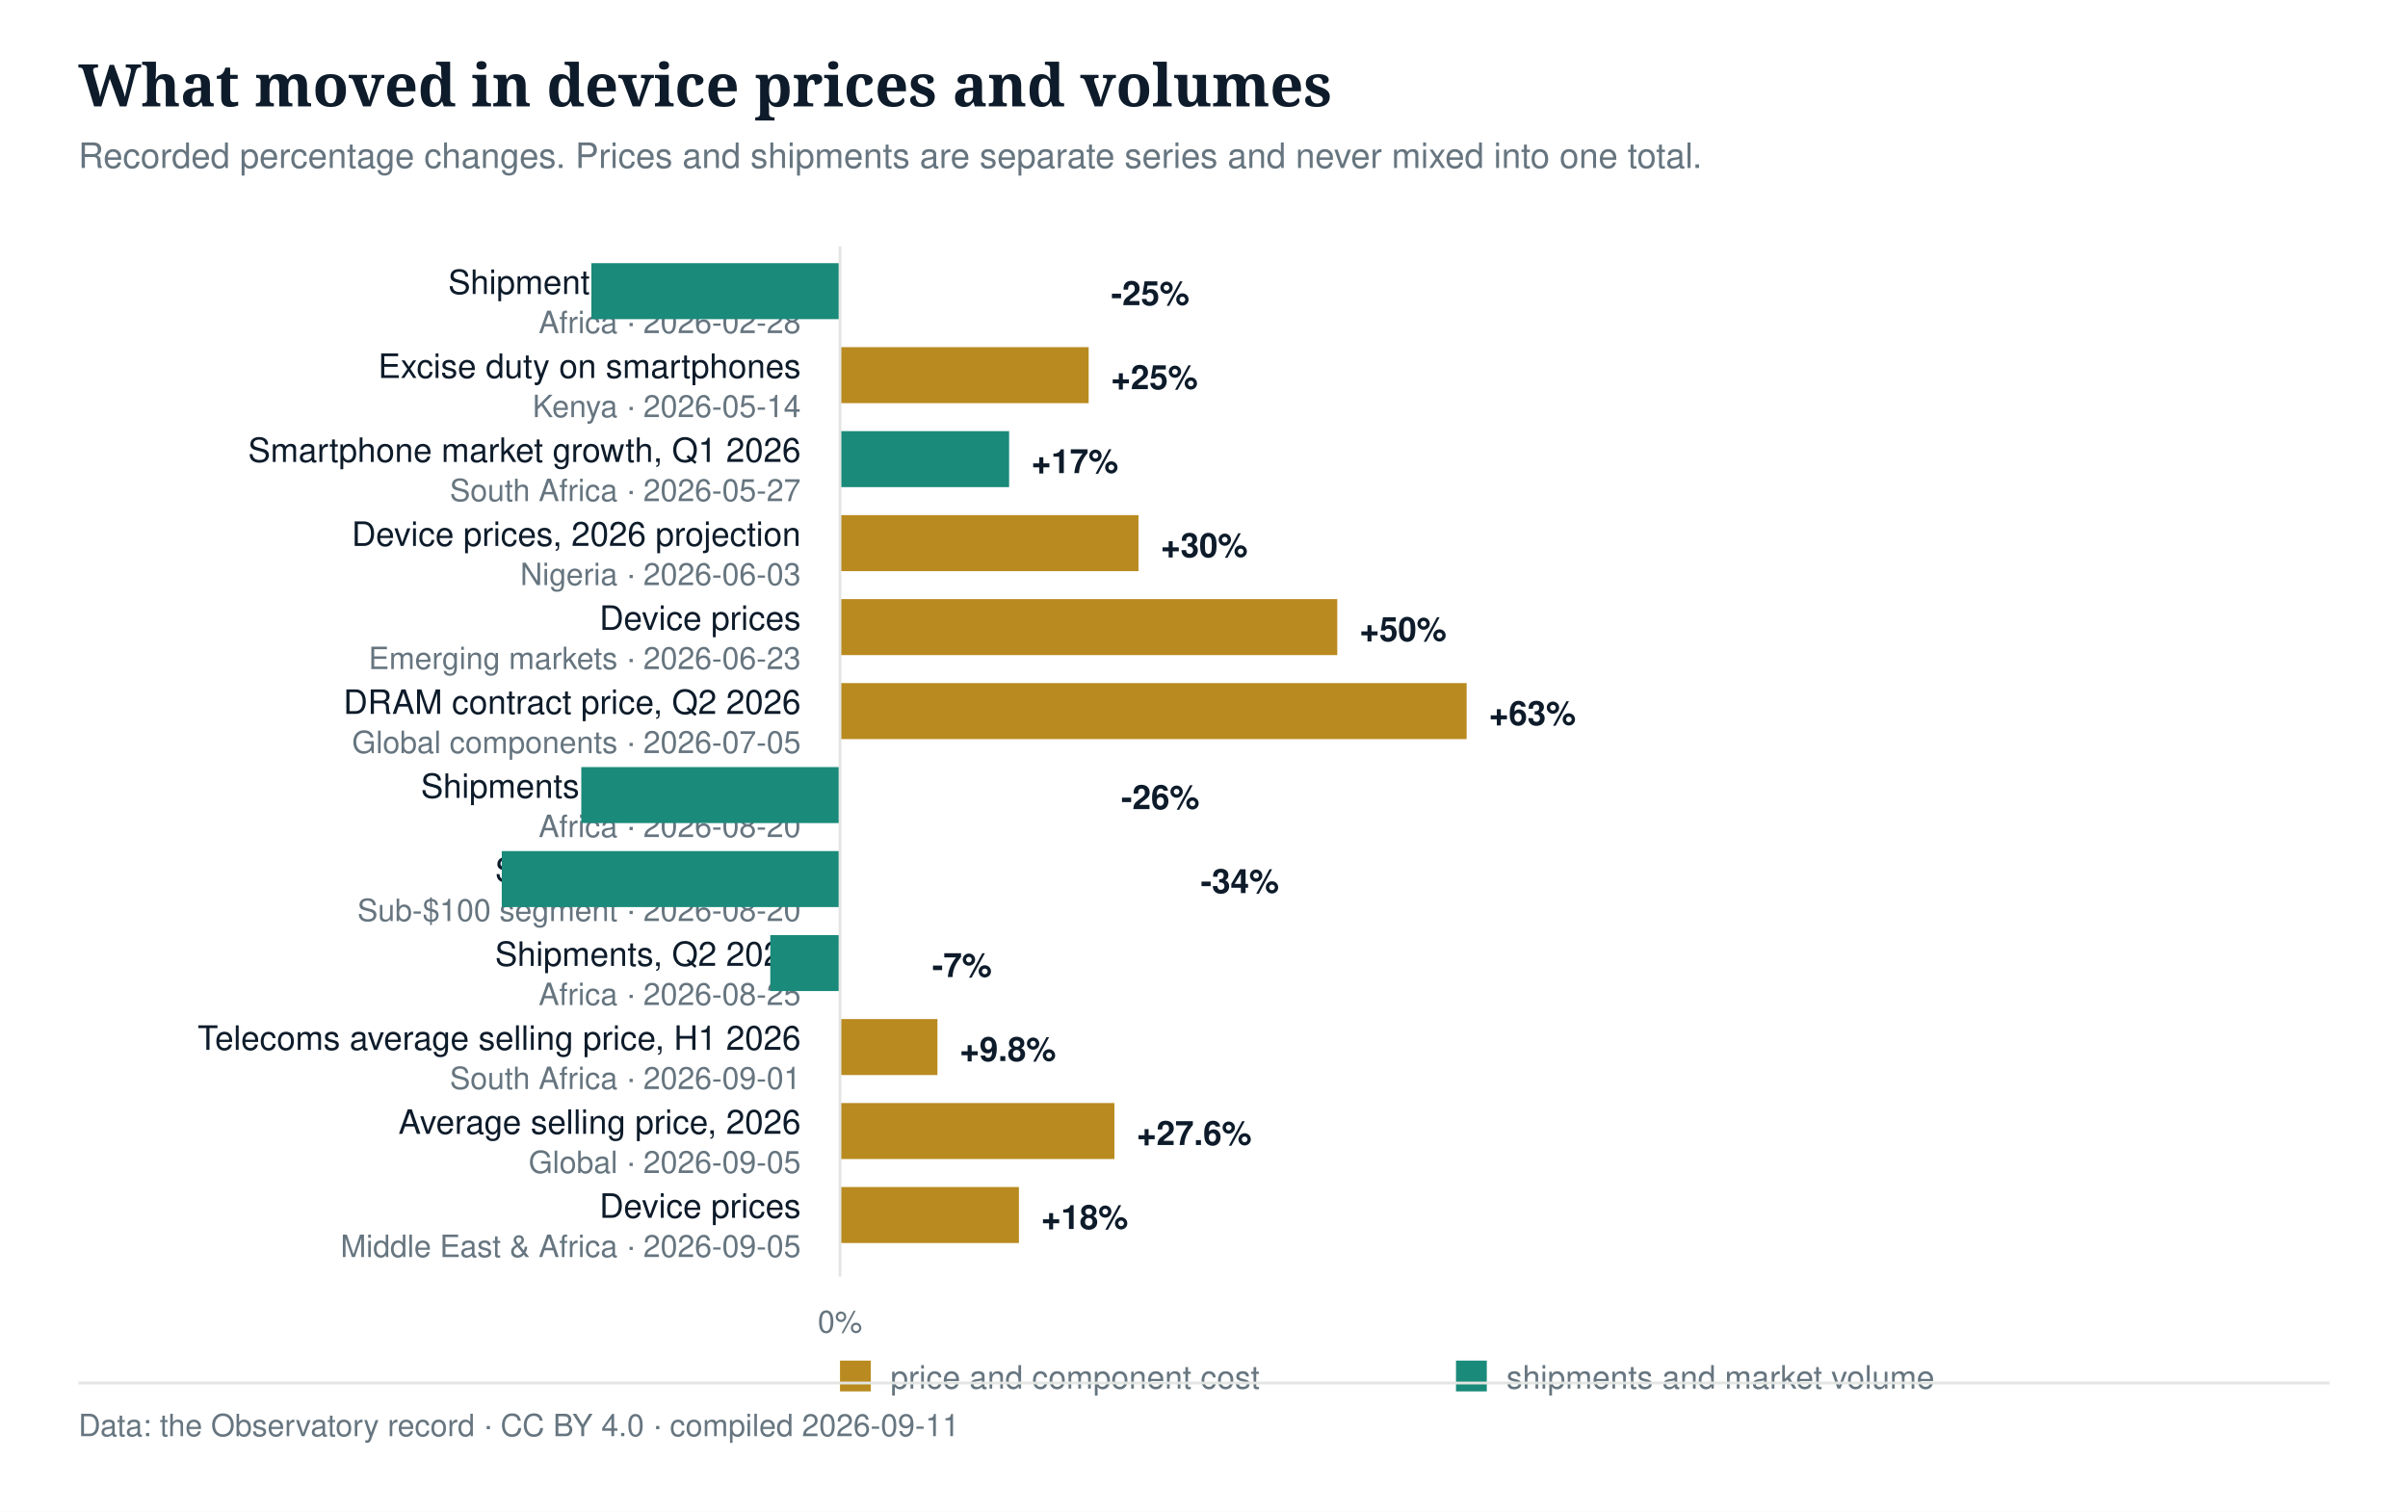
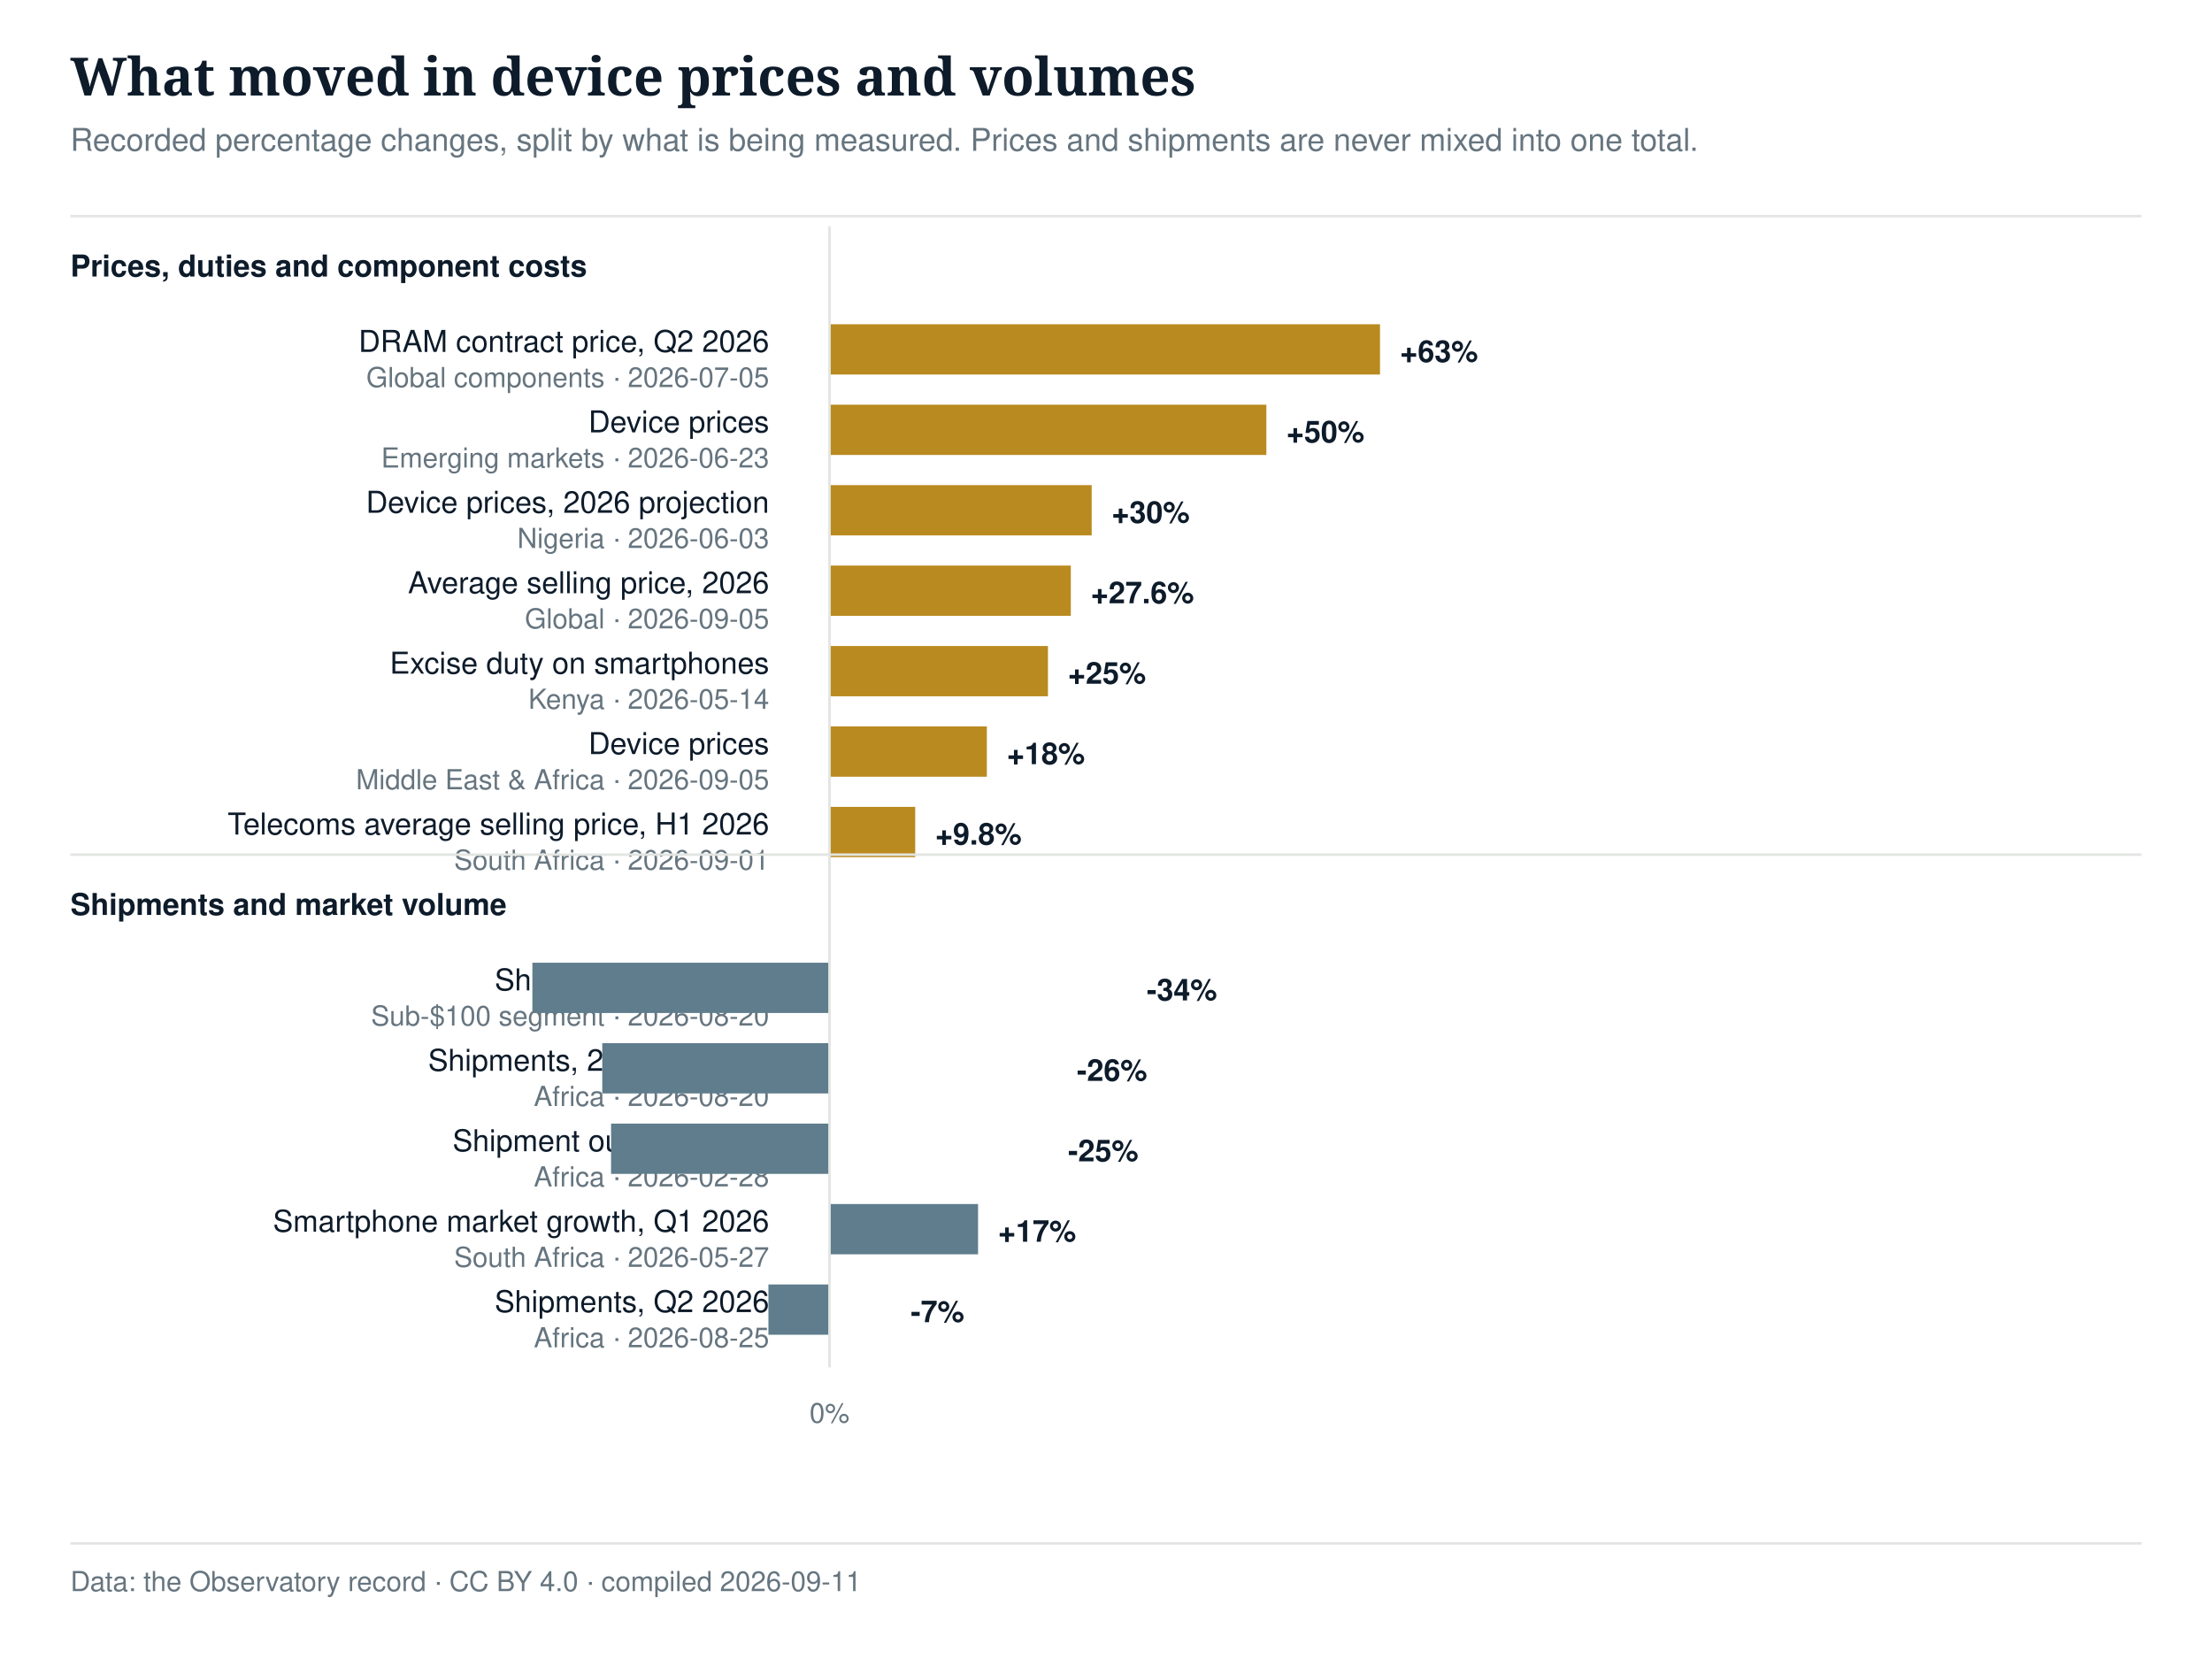
- <svg xmlns="http://www.w3.org/2000/svg" viewBox="0 0 860 540" width="860" height="540" role="img" aria-label="Diverging bar chart of recorded device price and shipment changes.">
-   <rect width="860" height="540" fill="#FFFFFF" />
+ <svg xmlns="http://www.w3.org/2000/svg" viewBox="0 0 880 660" width="880" height="660" role="img" aria-label="Diverging bar chart of recorded device price and shipment changes, split by measure.">
+   <rect width="880" height="660" fill="#FFFFFF" />
  <text x="28" y="38" font-family="'Source Serif 4',Georgia,serif" font-size="21" font-weight="600" fill="#0D1B2A">What moved in device prices and volumes</text>
-   <text x="28" y="60" font-family="IBM Plex Sans,-apple-system,'Segoe UI',Helvetica,Arial,sans-serif" font-size="12.5" fill="#66757F">Recorded percentage changes. Prices and shipments are separate series and never mixed into one total.</text>
-   <text x="286" y="105" text-anchor="end" font-family="IBM Plex Sans,-apple-system,'Segoe UI',Helvetica,Arial,sans-serif" font-size="12" fill="#0D1B2A">Shipment outlook, 2026</text>
-   <text x="286" y="119" text-anchor="end" font-family="IBM Plex Sans,-apple-system,'Segoe UI',Helvetica,Arial,sans-serif" font-size="11" fill="#66757F">Africa · 2026-02-28</text>
-   <rect x="211.2" y="94" width="88.8" height="20" fill="#1A8A7A" />
-   <text x="396.8" y="109" font-family="IBM Plex Sans,-apple-system,'Segoe UI',Helvetica,Arial,sans-serif" font-size="12" font-weight="600" fill="#0D1B2A">-25%</text>
-   <text x="286" y="135" text-anchor="end" font-family="IBM Plex Sans,-apple-system,'Segoe UI',Helvetica,Arial,sans-serif" font-size="12" fill="#0D1B2A">Excise duty on smartphones</text>
-   <text x="286" y="149" text-anchor="end" font-family="IBM Plex Sans,-apple-system,'Segoe UI',Helvetica,Arial,sans-serif" font-size="11" fill="#66757F">Kenya · 2026-05-14</text>
-   <rect x="300.0" y="124" width="88.8" height="20" fill="#B98A1F" />
-   <text x="396.8" y="139" font-family="IBM Plex Sans,-apple-system,'Segoe UI',Helvetica,Arial,sans-serif" font-size="12" font-weight="600" fill="#0D1B2A">+25%</text>
-   <text x="286" y="165" text-anchor="end" font-family="IBM Plex Sans,-apple-system,'Segoe UI',Helvetica,Arial,sans-serif" font-size="12" fill="#0D1B2A">Smartphone market growth, Q1 2026</text>
-   <text x="286" y="179" text-anchor="end" font-family="IBM Plex Sans,-apple-system,'Segoe UI',Helvetica,Arial,sans-serif" font-size="11" fill="#66757F">South Africa · 2026-05-27</text>
-   <rect x="300.0" y="154" width="60.4" height="20" fill="#1A8A7A" />
-   <text x="368.4" y="169" font-family="IBM Plex Sans,-apple-system,'Segoe UI',Helvetica,Arial,sans-serif" font-size="12" font-weight="600" fill="#0D1B2A">+17%</text>
-   <text x="286" y="195" text-anchor="end" font-family="IBM Plex Sans,-apple-system,'Segoe UI',Helvetica,Arial,sans-serif" font-size="12" fill="#0D1B2A">Device prices, 2026 projection</text>
-   <text x="286" y="209" text-anchor="end" font-family="IBM Plex Sans,-apple-system,'Segoe UI',Helvetica,Arial,sans-serif" font-size="11" fill="#66757F">Nigeria · 2026-06-03</text>
-   <rect x="300.0" y="184" width="106.6" height="20" fill="#B98A1F" />
-   <text x="414.6" y="199" font-family="IBM Plex Sans,-apple-system,'Segoe UI',Helvetica,Arial,sans-serif" font-size="12" font-weight="600" fill="#0D1B2A">+30%</text>
-   <text x="286" y="225" text-anchor="end" font-family="IBM Plex Sans,-apple-system,'Segoe UI',Helvetica,Arial,sans-serif" font-size="12" fill="#0D1B2A">Device prices</text>
-   <text x="286" y="239" text-anchor="end" font-family="IBM Plex Sans,-apple-system,'Segoe UI',Helvetica,Arial,sans-serif" font-size="11" fill="#66757F">Emerging markets · 2026-06-23</text>
-   <rect x="300.0" y="214" width="177.6" height="20" fill="#B98A1F" />
-   <text x="485.6" y="229" font-family="IBM Plex Sans,-apple-system,'Segoe UI',Helvetica,Arial,sans-serif" font-size="12" font-weight="600" fill="#0D1B2A">+50%</text>
-   <text x="286" y="255" text-anchor="end" font-family="IBM Plex Sans,-apple-system,'Segoe UI',Helvetica,Arial,sans-serif" font-size="12" fill="#0D1B2A">DRAM contract price, Q2 2026</text>
-   <text x="286" y="269" text-anchor="end" font-family="IBM Plex Sans,-apple-system,'Segoe UI',Helvetica,Arial,sans-serif" font-size="11" fill="#66757F">Global components · 2026-07-05</text>
-   <rect x="300.0" y="244" width="223.8" height="20" fill="#B98A1F" />
-   <text x="531.8" y="259" font-family="IBM Plex Sans,-apple-system,'Segoe UI',Helvetica,Arial,sans-serif" font-size="12" font-weight="600" fill="#0D1B2A">+63%</text>
-   <text x="286" y="285" text-anchor="end" font-family="IBM Plex Sans,-apple-system,'Segoe UI',Helvetica,Arial,sans-serif" font-size="12" fill="#0D1B2A">Shipments, 2026 forecast</text>
-   <text x="286" y="299" text-anchor="end" font-family="IBM Plex Sans,-apple-system,'Segoe UI',Helvetica,Arial,sans-serif" font-size="11" fill="#66757F">Africa · 2026-08-20</text>
-   <rect x="207.6" y="274" width="92.4" height="20" fill="#1A8A7A" />
-   <text x="400.4" y="289" font-family="IBM Plex Sans,-apple-system,'Segoe UI',Helvetica,Arial,sans-serif" font-size="12" font-weight="600" fill="#0D1B2A">-26%</text>
-   <text x="286" y="315" text-anchor="end" font-family="IBM Plex Sans,-apple-system,'Segoe UI',Helvetica,Arial,sans-serif" font-size="12" fill="#0D1B2A">Shipments, Q2 2026</text>
-   <text x="286" y="329" text-anchor="end" font-family="IBM Plex Sans,-apple-system,'Segoe UI',Helvetica,Arial,sans-serif" font-size="11" fill="#66757F">Sub-$100 segment · 2026-08-20</text>
-   <rect x="179.2" y="304" width="120.8" height="20" fill="#1A8A7A" />
-   <text x="428.8" y="319" font-family="IBM Plex Sans,-apple-system,'Segoe UI',Helvetica,Arial,sans-serif" font-size="12" font-weight="600" fill="#0D1B2A">-34%</text>
-   <text x="286" y="345" text-anchor="end" font-family="IBM Plex Sans,-apple-system,'Segoe UI',Helvetica,Arial,sans-serif" font-size="12" fill="#0D1B2A">Shipments, Q2 2026</text>
-   <text x="286" y="359" text-anchor="end" font-family="IBM Plex Sans,-apple-system,'Segoe UI',Helvetica,Arial,sans-serif" font-size="11" fill="#66757F">Africa · 2026-08-25</text>
-   <rect x="275.1" y="334" width="24.9" height="20" fill="#1A8A7A" />
-   <text x="332.9" y="349" font-family="IBM Plex Sans,-apple-system,'Segoe UI',Helvetica,Arial,sans-serif" font-size="12" font-weight="600" fill="#0D1B2A">-7%</text>
-   <text x="286" y="375" text-anchor="end" font-family="IBM Plex Sans,-apple-system,'Segoe UI',Helvetica,Arial,sans-serif" font-size="12" fill="#0D1B2A">Telecoms average selling price, H1 2026</text>
-   <text x="286" y="389" text-anchor="end" font-family="IBM Plex Sans,-apple-system,'Segoe UI',Helvetica,Arial,sans-serif" font-size="11" fill="#66757F">South Africa · 2026-09-01</text>
-   <rect x="300.0" y="364" width="34.8" height="20" fill="#B98A1F" />
-   <text x="342.8" y="379" font-family="IBM Plex Sans,-apple-system,'Segoe UI',Helvetica,Arial,sans-serif" font-size="12" font-weight="600" fill="#0D1B2A">+9.8%</text>
-   <text x="286" y="405" text-anchor="end" font-family="IBM Plex Sans,-apple-system,'Segoe UI',Helvetica,Arial,sans-serif" font-size="12" fill="#0D1B2A">Average selling price, 2026</text>
-   <text x="286" y="419" text-anchor="end" font-family="IBM Plex Sans,-apple-system,'Segoe UI',Helvetica,Arial,sans-serif" font-size="11" fill="#66757F">Global · 2026-09-05</text>
-   <rect x="300.0" y="394" width="98.0" height="20" fill="#B98A1F" />
-   <text x="406.0" y="409" font-family="IBM Plex Sans,-apple-system,'Segoe UI',Helvetica,Arial,sans-serif" font-size="12" font-weight="600" fill="#0D1B2A">+27.6%</text>
-   <text x="286" y="435" text-anchor="end" font-family="IBM Plex Sans,-apple-system,'Segoe UI',Helvetica,Arial,sans-serif" font-size="12" fill="#0D1B2A">Device prices</text>
-   <text x="286" y="449" text-anchor="end" font-family="IBM Plex Sans,-apple-system,'Segoe UI',Helvetica,Arial,sans-serif" font-size="11" fill="#66757F">Middle East &amp; Africa · 2026-09-05</text>
-   <rect x="300.0" y="424" width="63.9" height="20" fill="#B98A1F" />
-   <text x="371.9" y="439" font-family="IBM Plex Sans,-apple-system,'Segoe UI',Helvetica,Arial,sans-serif" font-size="12" font-weight="600" fill="#0D1B2A">+18%</text>
-   <line x1="300" y1="88" x2="300" y2="456" stroke="#E2E5E2" stroke-width="1" />
-   <text x="300" y="476" text-anchor="middle" font-family="IBM Plex Sans,-apple-system,'Segoe UI',Helvetica,Arial,sans-serif" font-size="11" fill="#66757F">0%</text>
-   <rect x="300" y="486" width="11" height="11" fill="#B98A1F" />
-   <text x="318" y="496" font-family="IBM Plex Sans,-apple-system,'Segoe UI',Helvetica,Arial,sans-serif" font-size="11.5" fill="#66757F">price and component cost</text>
-   <rect x="520" y="486" width="11" height="11" fill="#1A8A7A" />
-   <text x="538" y="496" font-family="IBM Plex Sans,-apple-system,'Segoe UI',Helvetica,Arial,sans-serif" font-size="11.5" fill="#66757F">shipments and market volume</text>
-   <line x1="28" y1="494" x2="832" y2="494" stroke="#E2E5E2" />
-   <text x="28" y="513" font-family="IBM Plex Sans,-apple-system,'Segoe UI',Helvetica,Arial,sans-serif" font-size="11" fill="#66757F">Data: the Observatory record · CC BY 4.0 · compiled 2026-09-11</text>
+   <text x="28" y="60" font-family="IBM Plex Sans,-apple-system,'Segoe UI',Helvetica,Arial,sans-serif" font-size="12.5" fill="#66757F">Recorded percentage changes, split by what is being measured. Prices and shipments are never mixed into one total.</text>
+   <line x1="28" y1="86" x2="852" y2="86" stroke="#E2E5E2" />
+   <text x="28" y="110" font-family="IBM Plex Sans,-apple-system,'Segoe UI',Helvetica,Arial,sans-serif" font-size="12" font-weight="600" fill="#0D1B2A">Prices, duties and component costs</text>
+   <text x="306" y="140" text-anchor="end" font-family="IBM Plex Sans,-apple-system,'Segoe UI',Helvetica,Arial,sans-serif" font-size="12" fill="#0D1B2A">DRAM contract price, Q2 2026</text>
+   <text x="306" y="154" text-anchor="end" font-family="IBM Plex Sans,-apple-system,'Segoe UI',Helvetica,Arial,sans-serif" font-size="11" fill="#66757F">Global components · 2026-07-05</text>
+   <rect x="330.0" y="129" width="219.0" height="20" fill="#B98A1F" />
+   <text x="557.0" y="144" font-family="IBM Plex Sans,-apple-system,'Segoe UI',Helvetica,Arial,sans-serif" font-size="12" font-weight="600" fill="#0D1B2A">+63%</text>
+   <text x="306" y="172" text-anchor="end" font-family="IBM Plex Sans,-apple-system,'Segoe UI',Helvetica,Arial,sans-serif" font-size="12" fill="#0D1B2A">Device prices</text>
+   <text x="306" y="186" text-anchor="end" font-family="IBM Plex Sans,-apple-system,'Segoe UI',Helvetica,Arial,sans-serif" font-size="11" fill="#66757F">Emerging markets · 2026-06-23</text>
+   <rect x="330.0" y="161" width="173.8" height="20" fill="#B98A1F" />
+   <text x="511.8" y="176" font-family="IBM Plex Sans,-apple-system,'Segoe UI',Helvetica,Arial,sans-serif" font-size="12" font-weight="600" fill="#0D1B2A">+50%</text>
+   <text x="306" y="204" text-anchor="end" font-family="IBM Plex Sans,-apple-system,'Segoe UI',Helvetica,Arial,sans-serif" font-size="12" fill="#0D1B2A">Device prices, 2026 projection</text>
+   <text x="306" y="218" text-anchor="end" font-family="IBM Plex Sans,-apple-system,'Segoe UI',Helvetica,Arial,sans-serif" font-size="11" fill="#66757F">Nigeria · 2026-06-03</text>
+   <rect x="330.0" y="193" width="104.3" height="20" fill="#B98A1F" />
+   <text x="442.3" y="208" font-family="IBM Plex Sans,-apple-system,'Segoe UI',Helvetica,Arial,sans-serif" font-size="12" font-weight="600" fill="#0D1B2A">+30%</text>
+   <text x="306" y="236" text-anchor="end" font-family="IBM Plex Sans,-apple-system,'Segoe UI',Helvetica,Arial,sans-serif" font-size="12" fill="#0D1B2A">Average selling price, 2026</text>
+   <text x="306" y="250" text-anchor="end" font-family="IBM Plex Sans,-apple-system,'Segoe UI',Helvetica,Arial,sans-serif" font-size="11" fill="#66757F">Global · 2026-09-05</text>
+   <rect x="330.0" y="225" width="96.0" height="20" fill="#B98A1F" />
+   <text x="434.0" y="240" font-family="IBM Plex Sans,-apple-system,'Segoe UI',Helvetica,Arial,sans-serif" font-size="12" font-weight="600" fill="#0D1B2A">+27.6%</text>
+   <text x="306" y="268" text-anchor="end" font-family="IBM Plex Sans,-apple-system,'Segoe UI',Helvetica,Arial,sans-serif" font-size="12" fill="#0D1B2A">Excise duty on smartphones</text>
+   <text x="306" y="282" text-anchor="end" font-family="IBM Plex Sans,-apple-system,'Segoe UI',Helvetica,Arial,sans-serif" font-size="11" fill="#66757F">Kenya · 2026-05-14</text>
+   <rect x="330.0" y="257" width="86.9" height="20" fill="#B98A1F" />
+   <text x="424.9" y="272" font-family="IBM Plex Sans,-apple-system,'Segoe UI',Helvetica,Arial,sans-serif" font-size="12" font-weight="600" fill="#0D1B2A">+25%</text>
+   <text x="306" y="300" text-anchor="end" font-family="IBM Plex Sans,-apple-system,'Segoe UI',Helvetica,Arial,sans-serif" font-size="12" fill="#0D1B2A">Device prices</text>
+   <text x="306" y="314" text-anchor="end" font-family="IBM Plex Sans,-apple-system,'Segoe UI',Helvetica,Arial,sans-serif" font-size="11" fill="#66757F">Middle East &amp; Africa · 2026-09-05</text>
+   <rect x="330.0" y="289" width="62.6" height="20" fill="#B98A1F" />
+   <text x="400.6" y="304" font-family="IBM Plex Sans,-apple-system,'Segoe UI',Helvetica,Arial,sans-serif" font-size="12" font-weight="600" fill="#0D1B2A">+18%</text>
+   <text x="306" y="332" text-anchor="end" font-family="IBM Plex Sans,-apple-system,'Segoe UI',Helvetica,Arial,sans-serif" font-size="12" fill="#0D1B2A">Telecoms average selling price, H1 2026</text>
+   <text x="306" y="346" text-anchor="end" font-family="IBM Plex Sans,-apple-system,'Segoe UI',Helvetica,Arial,sans-serif" font-size="11" fill="#66757F">South Africa · 2026-09-01</text>
+   <rect x="330.0" y="321" width="34.1" height="20" fill="#B98A1F" />
+   <text x="372.1" y="336" font-family="IBM Plex Sans,-apple-system,'Segoe UI',Helvetica,Arial,sans-serif" font-size="12" font-weight="600" fill="#0D1B2A">+9.8%</text>
+   <line x1="28" y1="340" x2="852" y2="340" stroke="#E2E5E2" />
+   <text x="28" y="364" font-family="IBM Plex Sans,-apple-system,'Segoe UI',Helvetica,Arial,sans-serif" font-size="12" font-weight="600" fill="#0D1B2A">Shipments and market volume</text>
+   <text x="306" y="394" text-anchor="end" font-family="IBM Plex Sans,-apple-system,'Segoe UI',Helvetica,Arial,sans-serif" font-size="12" fill="#0D1B2A">Shipments, Q2 2026</text>
+   <text x="306" y="408" text-anchor="end" font-family="IBM Plex Sans,-apple-system,'Segoe UI',Helvetica,Arial,sans-serif" font-size="11" fill="#66757F">Sub-$100 segment · 2026-08-20</text>
+   <rect x="211.8" y="383" width="118.2" height="20" fill="#5F7D8C" />
+   <text x="456.2" y="398" font-family="IBM Plex Sans,-apple-system,'Segoe UI',Helvetica,Arial,sans-serif" font-size="12" font-weight="600" fill="#0D1B2A">-34%</text>
+   <text x="306" y="426" text-anchor="end" font-family="IBM Plex Sans,-apple-system,'Segoe UI',Helvetica,Arial,sans-serif" font-size="12" fill="#0D1B2A">Shipments, 2026 forecast</text>
+   <text x="306" y="440" text-anchor="end" font-family="IBM Plex Sans,-apple-system,'Segoe UI',Helvetica,Arial,sans-serif" font-size="11" fill="#66757F">Africa · 2026-08-20</text>
+   <rect x="239.6" y="415" width="90.4" height="20" fill="#5F7D8C" />
+   <text x="428.4" y="430" font-family="IBM Plex Sans,-apple-system,'Segoe UI',Helvetica,Arial,sans-serif" font-size="12" font-weight="600" fill="#0D1B2A">-26%</text>
+   <text x="306" y="458" text-anchor="end" font-family="IBM Plex Sans,-apple-system,'Segoe UI',Helvetica,Arial,sans-serif" font-size="12" fill="#0D1B2A">Shipment outlook, 2026</text>
+   <text x="306" y="472" text-anchor="end" font-family="IBM Plex Sans,-apple-system,'Segoe UI',Helvetica,Arial,sans-serif" font-size="11" fill="#66757F">Africa · 2026-02-28</text>
+   <rect x="243.1" y="447" width="86.9" height="20" fill="#5F7D8C" />
+   <text x="424.9" y="462" font-family="IBM Plex Sans,-apple-system,'Segoe UI',Helvetica,Arial,sans-serif" font-size="12" font-weight="600" fill="#0D1B2A">-25%</text>
+   <text x="306" y="490" text-anchor="end" font-family="IBM Plex Sans,-apple-system,'Segoe UI',Helvetica,Arial,sans-serif" font-size="12" fill="#0D1B2A">Smartphone market growth, Q1 2026</text>
+   <text x="306" y="504" text-anchor="end" font-family="IBM Plex Sans,-apple-system,'Segoe UI',Helvetica,Arial,sans-serif" font-size="11" fill="#66757F">South Africa · 2026-05-27</text>
+   <rect x="330.0" y="479" width="59.1" height="20" fill="#5F7D8C" />
+   <text x="397.1" y="494" font-family="IBM Plex Sans,-apple-system,'Segoe UI',Helvetica,Arial,sans-serif" font-size="12" font-weight="600" fill="#0D1B2A">+17%</text>
+   <text x="306" y="522" text-anchor="end" font-family="IBM Plex Sans,-apple-system,'Segoe UI',Helvetica,Arial,sans-serif" font-size="12" fill="#0D1B2A">Shipments, Q2 2026</text>
+   <text x="306" y="536" text-anchor="end" font-family="IBM Plex Sans,-apple-system,'Segoe UI',Helvetica,Arial,sans-serif" font-size="11" fill="#66757F">Africa · 2026-08-25</text>
+   <rect x="305.7" y="511" width="24.3" height="20" fill="#5F7D8C" />
+   <text x="362.3" y="526" font-family="IBM Plex Sans,-apple-system,'Segoe UI',Helvetica,Arial,sans-serif" font-size="12" font-weight="600" fill="#0D1B2A">-7%</text>
+   <line x1="330" y1="90" x2="330" y2="544" stroke="#E2E5E2" />
+   <text x="330" y="566" text-anchor="middle" font-family="IBM Plex Sans,-apple-system,'Segoe UI',Helvetica,Arial,sans-serif" font-size="11" fill="#66757F">0%</text>
+   <line x1="28" y1="614" x2="852" y2="614" stroke="#E2E5E2" />
+   <text x="28" y="633" font-family="IBM Plex Sans,-apple-system,'Segoe UI',Helvetica,Arial,sans-serif" font-size="11" fill="#66757F">Data: the Observatory record · CC BY 4.0 · compiled 2026-09-11</text>
</svg>
